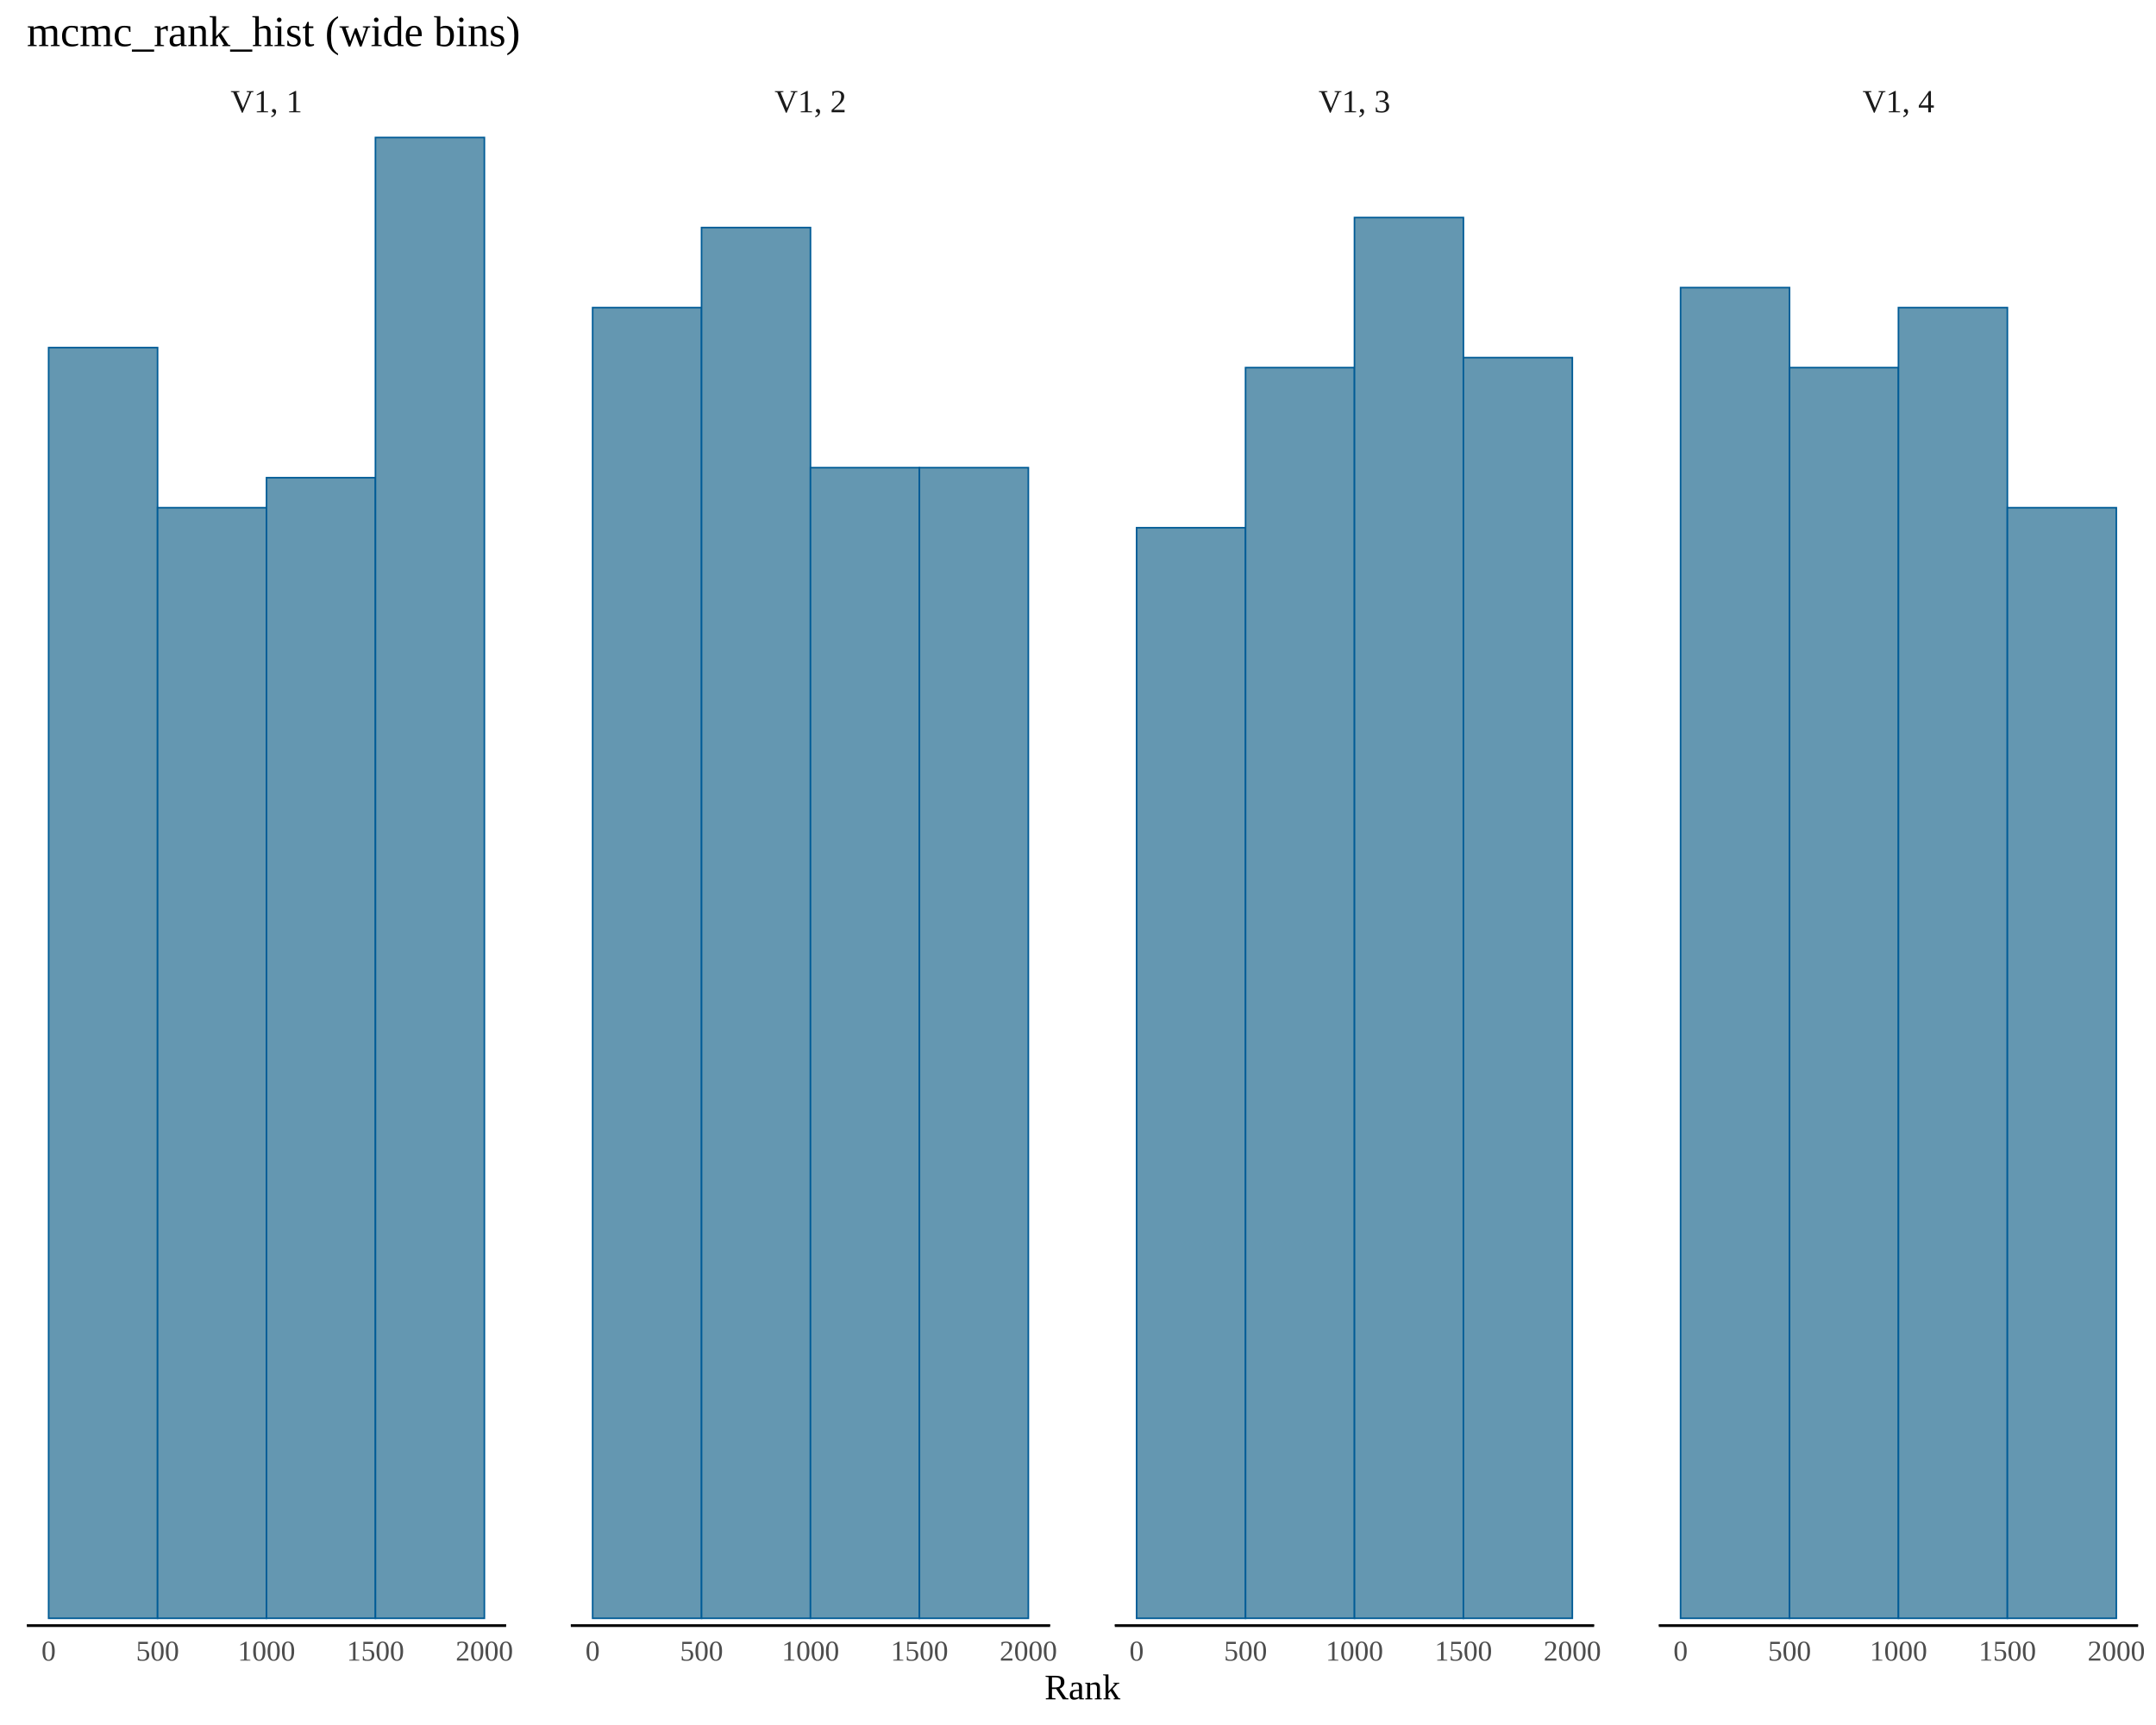
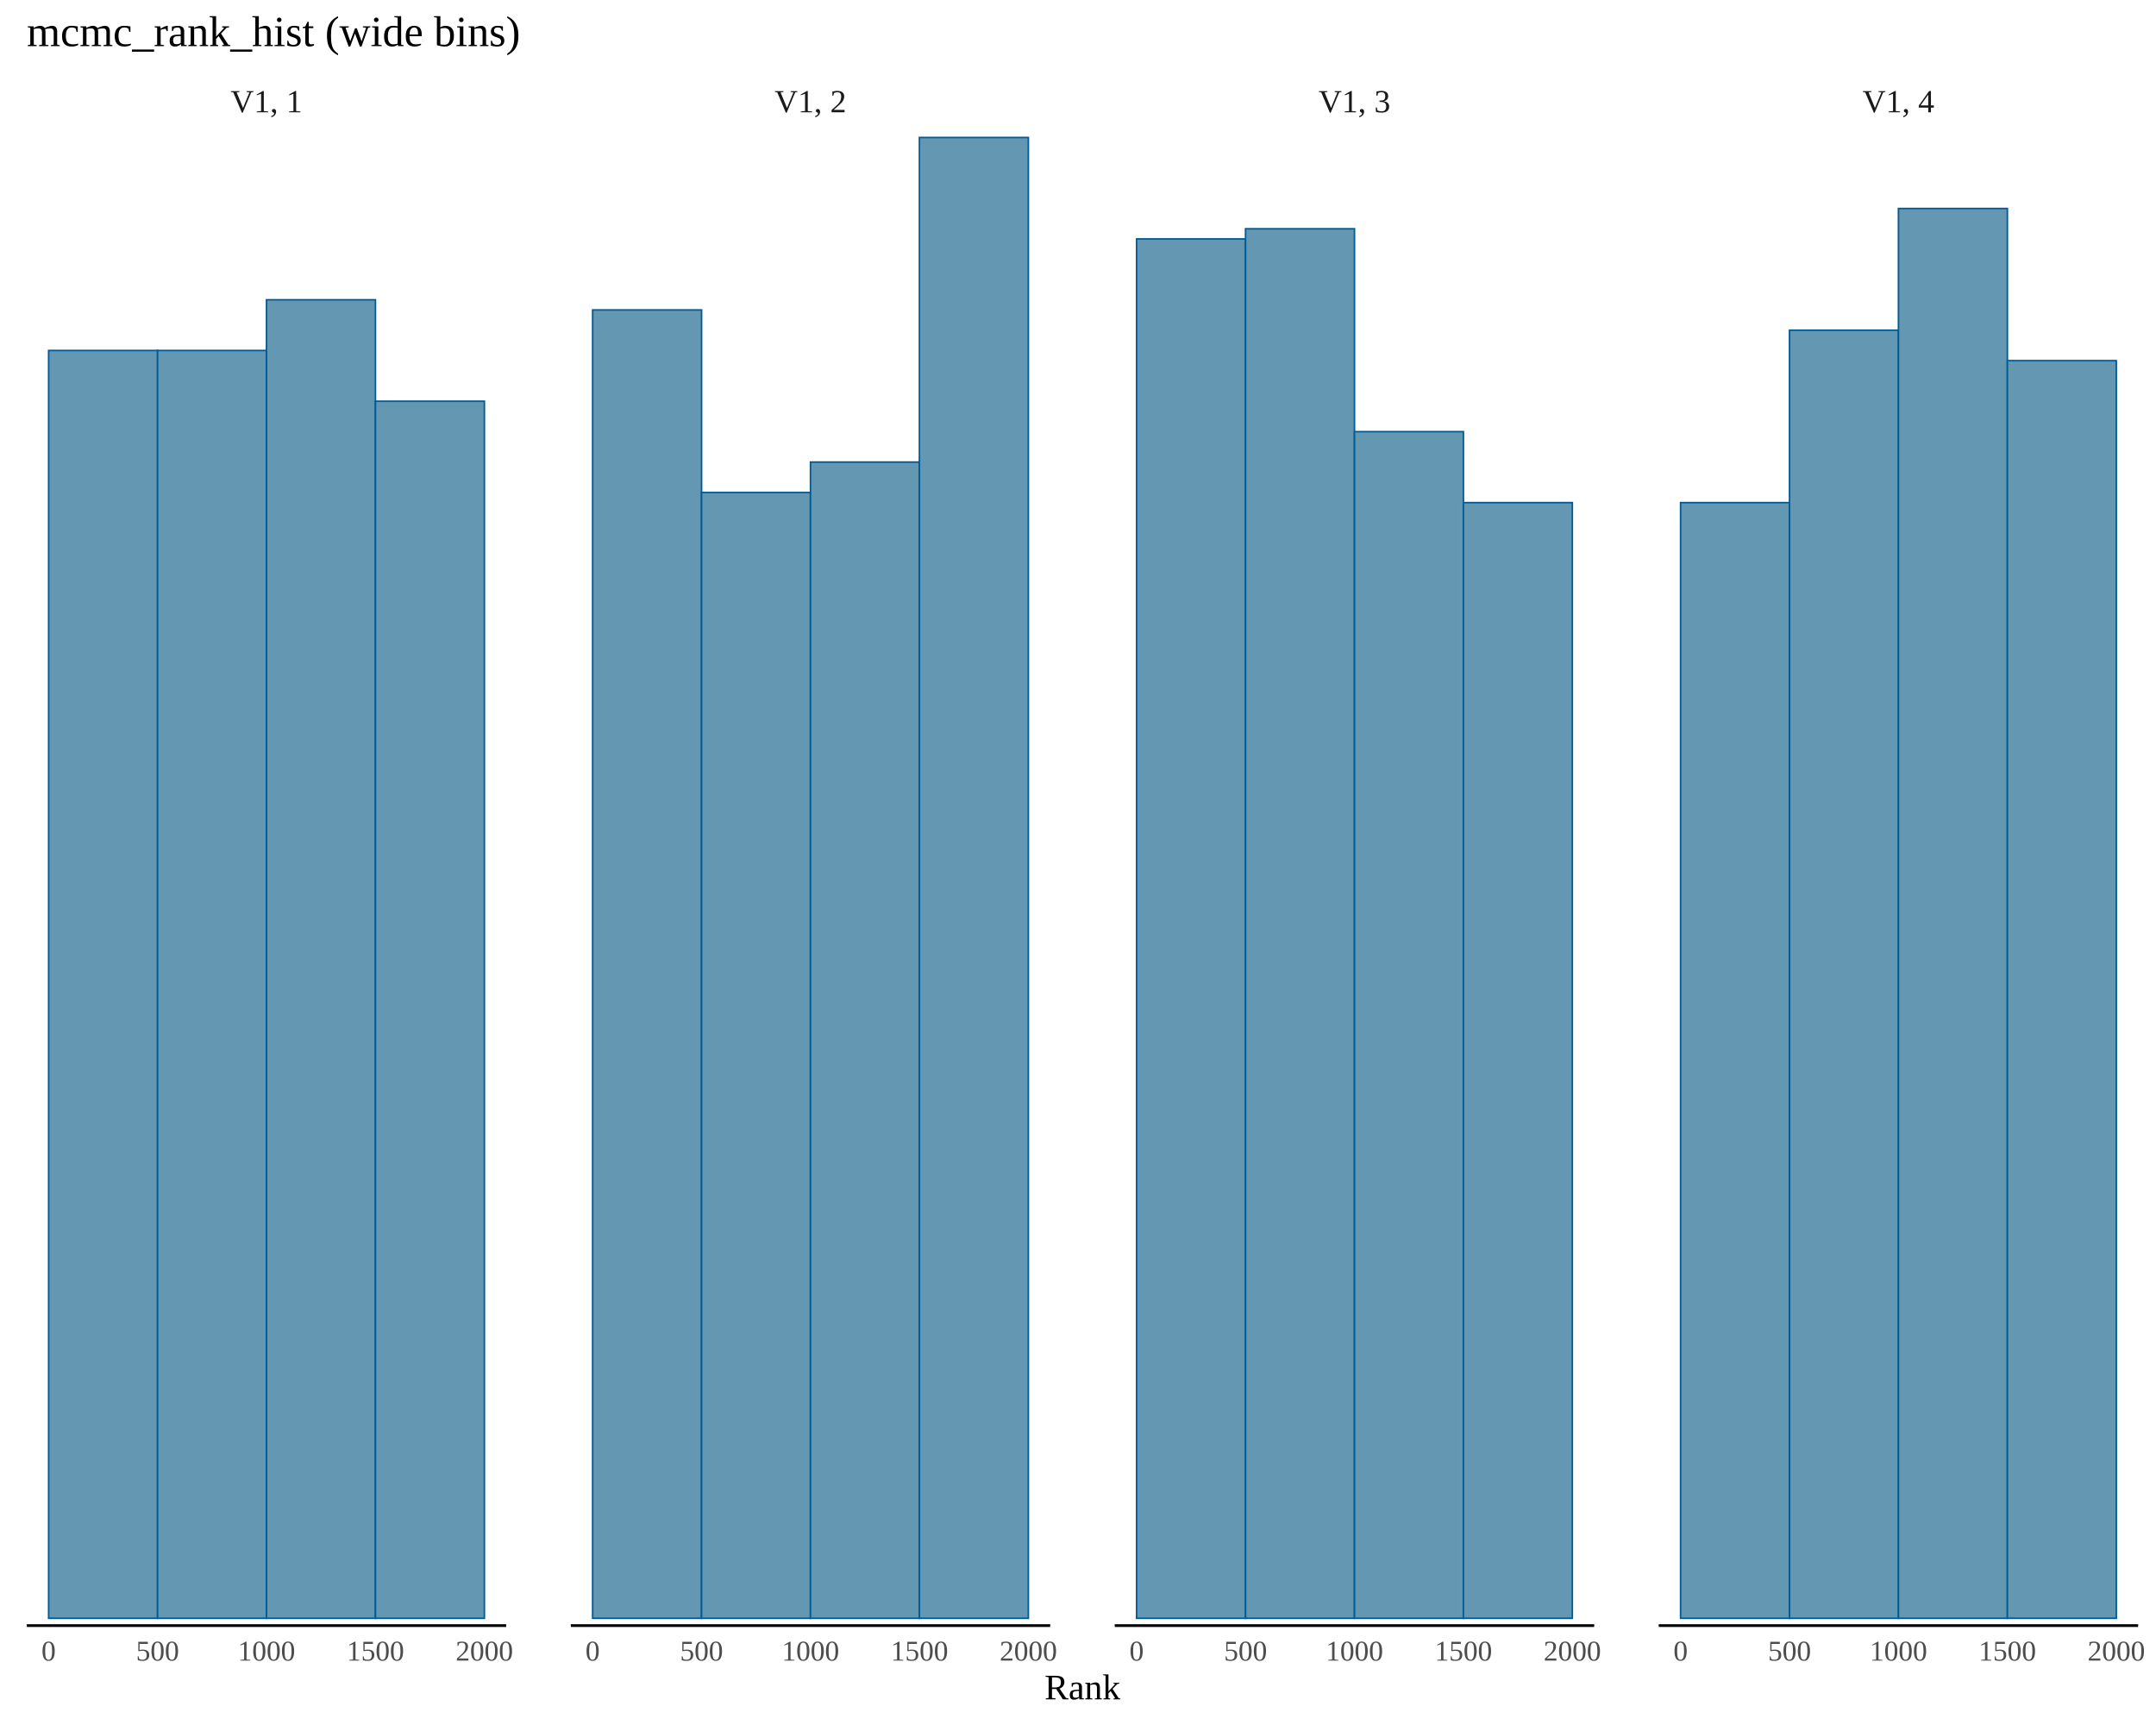
<svg xmlns="http://www.w3.org/2000/svg" viewBox="0 0 720.00 576.00">
  <defs>
    <style type="text/css">
    line, polyline, polygon, path, rect, circle {
      fill: none;
      stroke: #000000;
      stroke-linecap: round;
      stroke-linejoin: round;
      stroke-miterlimit: 10.00;
    }
  </style>
  </defs>
  <rect width="100%" height="100%" style="stroke: none; fill: #FFFFFF;" />
  <defs>
    <clipPath id="cpOC45N3wxNjkuMDN8NTQyLjg0fDQzLjQ0">
      <rect x="8.97" y="43.44" width="160.06" height="499.40" />
    </clipPath>
  </defs>
-   <rect x="16.24" y="116.07" width="36.38" height="424.30" style="stroke-width: 0.53; stroke: #005B96; stroke-linecap: square; stroke-linejoin: miter; fill: #6497B1;" clip-path="url(#cpOC45N3wxNjkuMDN8NTQyLjg0fDQzLjQ0)" />
-   <rect x="52.62" y="169.53" width="36.38" height="370.84" style="stroke-width: 0.53; stroke: #005B96; stroke-linecap: square; stroke-linejoin: miter; fill: #6497B1;" clip-path="url(#cpOC45N3wxNjkuMDN8NTQyLjg0fDQzLjQ0)" />
-   <rect x="89.00" y="159.50" width="36.38" height="380.86" style="stroke-width: 0.53; stroke: #005B96; stroke-linecap: square; stroke-linejoin: miter; fill: #6497B1;" clip-path="url(#cpOC45N3wxNjkuMDN8NTQyLjg0fDQzLjQ0)" />
-   <rect x="125.38" y="45.91" width="36.38" height="494.46" style="stroke-width: 0.53; stroke: #005B96; stroke-linecap: square; stroke-linejoin: miter; fill: #6497B1;" clip-path="url(#cpOC45N3wxNjkuMDN8NTQyLjg0fDQzLjQ0)" />
+   <rect x="16.24" y="117.03" width="36.38" height="423.34" style="stroke-width: 0.53; stroke: #005B96; stroke-linecap: square; stroke-linejoin: miter; fill: #6497B1;" clip-path="url(#cpOC45N3wxNjkuMDN8NTQyLjg0fDQzLjQ0)" />
+   <rect x="52.62" y="117.03" width="36.38" height="423.34" style="stroke-width: 0.53; stroke: #005B96; stroke-linecap: square; stroke-linejoin: miter; fill: #6497B1;" clip-path="url(#cpOC45N3wxNjkuMDN8NTQyLjg0fDQzLjQ0)" />
+   <rect x="89.00" y="100.10" width="36.38" height="440.27" style="stroke-width: 0.53; stroke: #005B96; stroke-linecap: square; stroke-linejoin: miter; fill: #6497B1;" clip-path="url(#cpOC45N3wxNjkuMDN8NTQyLjg0fDQzLjQ0)" />
+   <rect x="125.38" y="133.97" width="36.38" height="406.40" style="stroke-width: 0.53; stroke: #005B96; stroke-linecap: square; stroke-linejoin: miter; fill: #6497B1;" clip-path="url(#cpOC45N3wxNjkuMDN8NTQyLjg0fDQzLjQ0)" />
  <line x1="8.97" y1="542.84" x2="169.03" y2="542.84" style="stroke-width: 0.85; stroke-linecap: butt;" clip-path="url(#cpOC45N3wxNjkuMDN8NTQyLjg0fDQzLjQ0)" />
  <defs>
    <clipPath id="cpMC4wMHw3MjAuMDB8NTc2LjAwfDAuMDA=">
      <rect x="0.00" y="0.00" width="720.00" height="576.00" />
    </clipPath>
  </defs>
  <defs>
    <clipPath id="cpMTkwLjYzfDM1MC42OXw1NDIuODR8NDMuNDQ=">
      <rect x="190.63" y="43.44" width="160.06" height="499.40" />
    </clipPath>
  </defs>
-   <rect x="197.91" y="102.71" width="36.38" height="437.66" style="stroke-width: 0.53; stroke: #005B96; stroke-linecap: square; stroke-linejoin: miter; fill: #6497B1;" clip-path="url(#cpMTkwLjYzfDM1MC42OXw1NDIuODR8NDMuNDQ=)" />
-   <rect x="234.28" y="75.98" width="36.38" height="464.39" style="stroke-width: 0.53; stroke: #005B96; stroke-linecap: square; stroke-linejoin: miter; fill: #6497B1;" clip-path="url(#cpMTkwLjYzfDM1MC42OXw1NDIuODR8NDMuNDQ=)" />
-   <rect x="270.66" y="156.16" width="36.38" height="384.21" style="stroke-width: 0.53; stroke: #005B96; stroke-linecap: square; stroke-linejoin: miter; fill: #6497B1;" clip-path="url(#cpMTkwLjYzfDM1MC42OXw1NDIuODR8NDMuNDQ=)" />
-   <rect x="307.04" y="156.16" width="36.38" height="384.21" style="stroke-width: 0.53; stroke: #005B96; stroke-linecap: square; stroke-linejoin: miter; fill: #6497B1;" clip-path="url(#cpMTkwLjYzfDM1MC42OXw1NDIuODR8NDMuNDQ=)" />
+   <rect x="197.91" y="103.49" width="36.38" height="436.88" style="stroke-width: 0.53; stroke: #005B96; stroke-linecap: square; stroke-linejoin: miter; fill: #6497B1;" clip-path="url(#cpMTkwLjYzfDM1MC42OXw1NDIuODR8NDMuNDQ=)" />
+   <rect x="234.28" y="164.45" width="36.38" height="375.92" style="stroke-width: 0.53; stroke: #005B96; stroke-linecap: square; stroke-linejoin: miter; fill: #6497B1;" clip-path="url(#cpMTkwLjYzfDM1MC42OXw1NDIuODR8NDMuNDQ=)" />
+   <rect x="270.66" y="154.29" width="36.38" height="386.08" style="stroke-width: 0.53; stroke: #005B96; stroke-linecap: square; stroke-linejoin: miter; fill: #6497B1;" clip-path="url(#cpMTkwLjYzfDM1MC42OXw1NDIuODR8NDMuNDQ=)" />
+   <rect x="307.04" y="45.91" width="36.38" height="494.46" style="stroke-width: 0.53; stroke: #005B96; stroke-linecap: square; stroke-linejoin: miter; fill: #6497B1;" clip-path="url(#cpMTkwLjYzfDM1MC42OXw1NDIuODR8NDMuNDQ=)" />
  <line x1="190.63" y1="542.84" x2="350.69" y2="542.84" style="stroke-width: 0.85; stroke-linecap: butt;" clip-path="url(#cpMTkwLjYzfDM1MC42OXw1NDIuODR8NDMuNDQ=)" />
  <defs>
    <clipPath id="cpMC4wMHw3MjAuMDB8NTc2LjAwfDAuMDA=">
      <rect x="0.00" y="0.00" width="720.00" height="576.00" />
    </clipPath>
  </defs>
  <defs>
    <clipPath id="cpMzcyLjI5fDUzMi4zNnw1NDIuODR8NDMuNDQ=">
      <rect x="372.29" y="43.44" width="160.06" height="499.40" />
    </clipPath>
  </defs>
-   <rect x="379.57" y="176.21" width="36.38" height="364.16" style="stroke-width: 0.53; stroke: #005B96; stroke-linecap: square; stroke-linejoin: miter; fill: #6497B1;" clip-path="url(#cpMzcyLjI5fDUzMi4zNnw1NDIuODR8NDMuNDQ=)" />
-   <rect x="415.95" y="122.75" width="36.38" height="417.61" style="stroke-width: 0.53; stroke: #005B96; stroke-linecap: square; stroke-linejoin: miter; fill: #6497B1;" clip-path="url(#cpMzcyLjI5fDUzMi4zNnw1NDIuODR8NDMuNDQ=)" />
-   <rect x="452.33" y="72.64" width="36.38" height="467.73" style="stroke-width: 0.53; stroke: #005B96; stroke-linecap: square; stroke-linejoin: miter; fill: #6497B1;" clip-path="url(#cpMzcyLjI5fDUzMi4zNnw1NDIuODR8NDMuNDQ=)" />
-   <rect x="488.70" y="119.41" width="36.38" height="420.96" style="stroke-width: 0.53; stroke: #005B96; stroke-linecap: square; stroke-linejoin: miter; fill: #6497B1;" clip-path="url(#cpMzcyLjI5fDUzMi4zNnw1NDIuODR8NDMuNDQ=)" />
+   <rect x="379.57" y="79.78" width="36.38" height="460.59" style="stroke-width: 0.53; stroke: #005B96; stroke-linecap: square; stroke-linejoin: miter; fill: #6497B1;" clip-path="url(#cpMzcyLjI5fDUzMi4zNnw1NDIuODR8NDMuNDQ=)" />
+   <rect x="415.95" y="76.39" width="36.38" height="463.98" style="stroke-width: 0.53; stroke: #005B96; stroke-linecap: square; stroke-linejoin: miter; fill: #6497B1;" clip-path="url(#cpMzcyLjI5fDUzMi4zNnw1NDIuODR8NDMuNDQ=)" />
+   <rect x="452.33" y="144.13" width="36.38" height="396.24" style="stroke-width: 0.53; stroke: #005B96; stroke-linecap: square; stroke-linejoin: miter; fill: #6497B1;" clip-path="url(#cpMzcyLjI5fDUzMi4zNnw1NDIuODR8NDMuNDQ=)" />
+   <rect x="488.70" y="167.83" width="36.38" height="372.54" style="stroke-width: 0.53; stroke: #005B96; stroke-linecap: square; stroke-linejoin: miter; fill: #6497B1;" clip-path="url(#cpMzcyLjI5fDUzMi4zNnw1NDIuODR8NDMuNDQ=)" />
  <line x1="372.29" y1="542.84" x2="532.36" y2="542.84" style="stroke-width: 0.85; stroke-linecap: butt;" clip-path="url(#cpMzcyLjI5fDUzMi4zNnw1NDIuODR8NDMuNDQ=)" />
  <defs>
    <clipPath id="cpMC4wMHw3MjAuMDB8NTc2LjAwfDAuMDA=">
      <rect x="0.00" y="0.00" width="720.00" height="576.00" />
    </clipPath>
  </defs>
  <defs>
    <clipPath id="cpNTUzLjk2fDcxNC4wMnw1NDIuODR8NDMuNDQ=">
      <rect x="553.96" y="43.44" width="160.06" height="499.40" />
    </clipPath>
  </defs>
-   <rect x="561.23" y="96.03" width="36.38" height="444.34" style="stroke-width: 0.53; stroke: #005B96; stroke-linecap: square; stroke-linejoin: miter; fill: #6497B1;" clip-path="url(#cpNTUzLjk2fDcxNC4wMnw1NDIuODR8NDMuNDQ=)" />
-   <rect x="597.61" y="122.75" width="36.38" height="417.61" style="stroke-width: 0.53; stroke: #005B96; stroke-linecap: square; stroke-linejoin: miter; fill: #6497B1;" clip-path="url(#cpNTUzLjk2fDcxNC4wMnw1NDIuODR8NDMuNDQ=)" />
-   <rect x="633.99" y="102.71" width="36.38" height="437.66" style="stroke-width: 0.53; stroke: #005B96; stroke-linecap: square; stroke-linejoin: miter; fill: #6497B1;" clip-path="url(#cpNTUzLjk2fDcxNC4wMnw1NDIuODR8NDMuNDQ=)" />
-   <rect x="670.37" y="169.53" width="36.38" height="370.84" style="stroke-width: 0.53; stroke: #005B96; stroke-linecap: square; stroke-linejoin: miter; fill: #6497B1;" clip-path="url(#cpNTUzLjk2fDcxNC4wMnw1NDIuODR8NDMuNDQ=)" />
+   <rect x="561.23" y="167.83" width="36.38" height="372.54" style="stroke-width: 0.53; stroke: #005B96; stroke-linecap: square; stroke-linejoin: miter; fill: #6497B1;" clip-path="url(#cpNTUzLjk2fDcxNC4wMnw1NDIuODR8NDMuNDQ=)" />
+   <rect x="597.61" y="110.26" width="36.38" height="430.11" style="stroke-width: 0.53; stroke: #005B96; stroke-linecap: square; stroke-linejoin: miter; fill: #6497B1;" clip-path="url(#cpNTUzLjk2fDcxNC4wMnw1NDIuODR8NDMuNDQ=)" />
+   <rect x="633.99" y="69.62" width="36.38" height="470.75" style="stroke-width: 0.53; stroke: #005B96; stroke-linecap: square; stroke-linejoin: miter; fill: #6497B1;" clip-path="url(#cpNTUzLjk2fDcxNC4wMnw1NDIuODR8NDMuNDQ=)" />
+   <rect x="670.37" y="120.42" width="36.38" height="419.95" style="stroke-width: 0.53; stroke: #005B96; stroke-linecap: square; stroke-linejoin: miter; fill: #6497B1;" clip-path="url(#cpNTUzLjk2fDcxNC4wMnw1NDIuODR8NDMuNDQ=)" />
  <line x1="553.96" y1="542.84" x2="714.02" y2="542.84" style="stroke-width: 0.85; stroke-linecap: butt;" clip-path="url(#cpNTUzLjk2fDcxNC4wMnw1NDIuODR8NDMuNDQ=)" />
  <defs>
    <clipPath id="cpMC4wMHw3MjAuMDB8NTc2LjAwfDAuMDA=">
      <rect x="0.00" y="0.00" width="720.00" height="576.00" />
    </clipPath>
  </defs>
  <defs>
    <clipPath id="cpOC45N3wxNjkuMDN8NDMuNDR8MjQuNDk=">
      <rect x="8.97" y="24.49" width="160.06" height="18.95" />
    </clipPath>
  </defs>
  <g clip-path="url(#cpOC45N3wxNjkuMDN8NDMuNDR8MjQuNDk=)">
    <text x="76.99" y="37.50" style="font-size: 10.80px; fill: #1A1A1A; font-family: Liberation Serif;" textLength="24.02px" lengthAdjust="spacingAndGlyphs">V1, 1</text>
  </g>
  <defs>
    <clipPath id="cpMC4wMHw3MjAuMDB8NTc2LjAwfDAuMDA=">
      <rect x="0.00" y="0.00" width="720.00" height="576.00" />
    </clipPath>
  </defs>
  <defs>
    <clipPath id="cpMTkwLjYzfDM1MC42OXw0My40NHwyNC40OQ==">
      <rect x="190.63" y="24.49" width="160.06" height="18.95" />
    </clipPath>
  </defs>
  <g clip-path="url(#cpMTkwLjYzfDM1MC42OXw0My40NHwyNC40OQ==)">
    <text x="258.65" y="37.50" style="font-size: 10.80px; fill: #1A1A1A; font-family: Liberation Serif;" textLength="24.02px" lengthAdjust="spacingAndGlyphs">V1, 2</text>
  </g>
  <defs>
    <clipPath id="cpMC4wMHw3MjAuMDB8NTc2LjAwfDAuMDA=">
      <rect x="0.00" y="0.00" width="720.00" height="576.00" />
    </clipPath>
  </defs>
  <defs>
    <clipPath id="cpMzcyLjI5fDUzMi4zNnw0My40NHwyNC40OQ==">
      <rect x="372.29" y="24.49" width="160.06" height="18.95" />
    </clipPath>
  </defs>
  <g clip-path="url(#cpMzcyLjI5fDUzMi4zNnw0My40NHwyNC40OQ==)">
    <text x="440.32" y="37.50" style="font-size: 10.80px; fill: #1A1A1A; font-family: Liberation Serif;" textLength="24.02px" lengthAdjust="spacingAndGlyphs">V1, 3</text>
  </g>
  <defs>
    <clipPath id="cpMC4wMHw3MjAuMDB8NTc2LjAwfDAuMDA=">
      <rect x="0.00" y="0.00" width="720.00" height="576.00" />
    </clipPath>
  </defs>
  <defs>
    <clipPath id="cpNTUzLjk2fDcxNC4wMnw0My40NHwyNC40OQ==">
      <rect x="553.96" y="24.49" width="160.06" height="18.95" />
    </clipPath>
  </defs>
  <g clip-path="url(#cpNTUzLjk2fDcxNC4wMnw0My40NHwyNC40OQ==)">
    <text x="621.98" y="37.50" style="font-size: 10.80px; fill: #1A1A1A; font-family: Liberation Serif;" textLength="24.02px" lengthAdjust="spacingAndGlyphs">V1, 4</text>
  </g>
  <defs>
    <clipPath id="cpMC4wMHw3MjAuMDB8NTc2LjAwfDAuMDA=">
      <rect x="0.00" y="0.00" width="720.00" height="576.00" />
    </clipPath>
  </defs>
  <polyline points="8.97,542.84 169.03,542.84 " style="stroke-width: 0.85; stroke-linecap: butt;" clip-path="url(#cpMC4wMHw3MjAuMDB8NTc2LjAwfDAuMDA=)" />
  <g clip-path="url(#cpMC4wMHw3MjAuMDB8NTc2LjAwfDAuMDA=)">
    <text x="13.84" y="554.50" style="font-size: 9.60px; fill: #4D4D4D; font-family: Liberation Serif;" textLength="4.80px" lengthAdjust="spacingAndGlyphs">0</text>
  </g>
  <g clip-path="url(#cpMC4wMHw3MjAuMDB8NTc2LjAwfDAuMDA=)">
    <text x="45.42" y="554.50" style="font-size: 9.60px; fill: #4D4D4D; font-family: Liberation Serif;" textLength="14.39px" lengthAdjust="spacingAndGlyphs">500</text>
  </g>
  <g clip-path="url(#cpMC4wMHw3MjAuMDB8NTc2LjAwfDAuMDA=)">
    <text x="79.40" y="554.50" style="font-size: 9.60px; fill: #4D4D4D; font-family: Liberation Serif;" textLength="19.19px" lengthAdjust="spacingAndGlyphs">1000</text>
  </g>
  <g clip-path="url(#cpMC4wMHw3MjAuMDB8NTc2LjAwfDAuMDA=)">
    <text x="115.78" y="554.50" style="font-size: 9.60px; fill: #4D4D4D; font-family: Liberation Serif;" textLength="19.19px" lengthAdjust="spacingAndGlyphs">1500</text>
  </g>
  <g clip-path="url(#cpMC4wMHw3MjAuMDB8NTc2LjAwfDAuMDA=)">
    <text x="152.16" y="554.50" style="font-size: 9.60px; fill: #4D4D4D; font-family: Liberation Serif;" textLength="19.19px" lengthAdjust="spacingAndGlyphs">2000</text>
  </g>
  <polyline points="190.63,542.84 350.69,542.84 " style="stroke-width: 0.85; stroke-linecap: butt;" clip-path="url(#cpMC4wMHw3MjAuMDB8NTc2LjAwfDAuMDA=)" />
  <g clip-path="url(#cpMC4wMHw3MjAuMDB8NTc2LjAwfDAuMDA=)">
    <text x="195.51" y="554.50" style="font-size: 9.60px; fill: #4D4D4D; font-family: Liberation Serif;" textLength="4.80px" lengthAdjust="spacingAndGlyphs">0</text>
  </g>
  <g clip-path="url(#cpMC4wMHw3MjAuMDB8NTc2LjAwfDAuMDA=)">
    <text x="227.09" y="554.50" style="font-size: 9.60px; fill: #4D4D4D; font-family: Liberation Serif;" textLength="14.39px" lengthAdjust="spacingAndGlyphs">500</text>
  </g>
  <g clip-path="url(#cpMC4wMHw3MjAuMDB8NTc2LjAwfDAuMDA=)">
    <text x="261.07" y="554.50" style="font-size: 9.60px; fill: #4D4D4D; font-family: Liberation Serif;" textLength="19.19px" lengthAdjust="spacingAndGlyphs">1000</text>
  </g>
  <g clip-path="url(#cpMC4wMHw3MjAuMDB8NTc2LjAwfDAuMDA=)">
    <text x="297.45" y="554.50" style="font-size: 9.60px; fill: #4D4D4D; font-family: Liberation Serif;" textLength="19.19px" lengthAdjust="spacingAndGlyphs">1500</text>
  </g>
  <g clip-path="url(#cpMC4wMHw3MjAuMDB8NTc2LjAwfDAuMDA=)">
    <text x="333.83" y="554.50" style="font-size: 9.60px; fill: #4D4D4D; font-family: Liberation Serif;" textLength="19.19px" lengthAdjust="spacingAndGlyphs">2000</text>
  </g>
  <polyline points="372.29,542.84 532.36,542.84 " style="stroke-width: 0.85; stroke-linecap: butt;" clip-path="url(#cpMC4wMHw3MjAuMDB8NTc2LjAwfDAuMDA=)" />
  <g clip-path="url(#cpMC4wMHw3MjAuMDB8NTc2LjAwfDAuMDA=)">
    <text x="377.17" y="554.50" style="font-size: 9.60px; fill: #4D4D4D; font-family: Liberation Serif;" textLength="4.80px" lengthAdjust="spacingAndGlyphs">0</text>
  </g>
  <g clip-path="url(#cpMC4wMHw3MjAuMDB8NTc2LjAwfDAuMDA=)">
    <text x="408.75" y="554.50" style="font-size: 9.60px; fill: #4D4D4D; font-family: Liberation Serif;" textLength="14.39px" lengthAdjust="spacingAndGlyphs">500</text>
  </g>
  <g clip-path="url(#cpMC4wMHw3MjAuMDB8NTc2LjAwfDAuMDA=)">
    <text x="442.73" y="554.50" style="font-size: 9.60px; fill: #4D4D4D; font-family: Liberation Serif;" textLength="19.19px" lengthAdjust="spacingAndGlyphs">1000</text>
  </g>
  <g clip-path="url(#cpMC4wMHw3MjAuMDB8NTc2LjAwfDAuMDA=)">
    <text x="479.11" y="554.50" style="font-size: 9.60px; fill: #4D4D4D; font-family: Liberation Serif;" textLength="19.19px" lengthAdjust="spacingAndGlyphs">1500</text>
  </g>
  <g clip-path="url(#cpMC4wMHw3MjAuMDB8NTc2LjAwfDAuMDA=)">
    <text x="515.49" y="554.50" style="font-size: 9.60px; fill: #4D4D4D; font-family: Liberation Serif;" textLength="19.19px" lengthAdjust="spacingAndGlyphs">2000</text>
  </g>
  <polyline points="553.96,542.84 714.02,542.84 " style="stroke-width: 0.85; stroke-linecap: butt;" clip-path="url(#cpMC4wMHw3MjAuMDB8NTc2LjAwfDAuMDA=)" />
  <g clip-path="url(#cpMC4wMHw3MjAuMDB8NTc2LjAwfDAuMDA=)">
    <text x="558.84" y="554.50" style="font-size: 9.60px; fill: #4D4D4D; font-family: Liberation Serif;" textLength="4.80px" lengthAdjust="spacingAndGlyphs">0</text>
  </g>
  <g clip-path="url(#cpMC4wMHw3MjAuMDB8NTc2LjAwfDAuMDA=)">
    <text x="590.42" y="554.50" style="font-size: 9.60px; fill: #4D4D4D; font-family: Liberation Serif;" textLength="14.39px" lengthAdjust="spacingAndGlyphs">500</text>
  </g>
  <g clip-path="url(#cpMC4wMHw3MjAuMDB8NTc2LjAwfDAuMDA=)">
    <text x="624.40" y="554.50" style="font-size: 9.60px; fill: #4D4D4D; font-family: Liberation Serif;" textLength="19.19px" lengthAdjust="spacingAndGlyphs">1000</text>
  </g>
  <g clip-path="url(#cpMC4wMHw3MjAuMDB8NTc2LjAwfDAuMDA=)">
    <text x="660.77" y="554.50" style="font-size: 9.60px; fill: #4D4D4D; font-family: Liberation Serif;" textLength="19.19px" lengthAdjust="spacingAndGlyphs">1500</text>
  </g>
  <g clip-path="url(#cpMC4wMHw3MjAuMDB8NTc2LjAwfDAuMDA=)">
    <text x="697.15" y="554.50" style="font-size: 9.60px; fill: #4D4D4D; font-family: Liberation Serif;" textLength="19.19px" lengthAdjust="spacingAndGlyphs">2000</text>
  </g>
  <g clip-path="url(#cpMC4wMHw3MjAuMDB8NTc2LjAwfDAuMDA=)">
    <text x="348.83" y="567.43" style="font-size: 12.00px; font-family: Liberation Serif;" textLength="25.33px" lengthAdjust="spacingAndGlyphs">Rank</text>
  </g>
  <g clip-path="url(#cpMC4wMHw3MjAuMDB8NTc2LjAwfDAuMDA=)">
    <text x="8.97" y="15.40" style="font-size: 14.40px; font-family: Liberation Serif;" textLength="164.72px" lengthAdjust="spacingAndGlyphs">mcmc_rank_hist (wide bins)</text>
  </g>
</svg>
